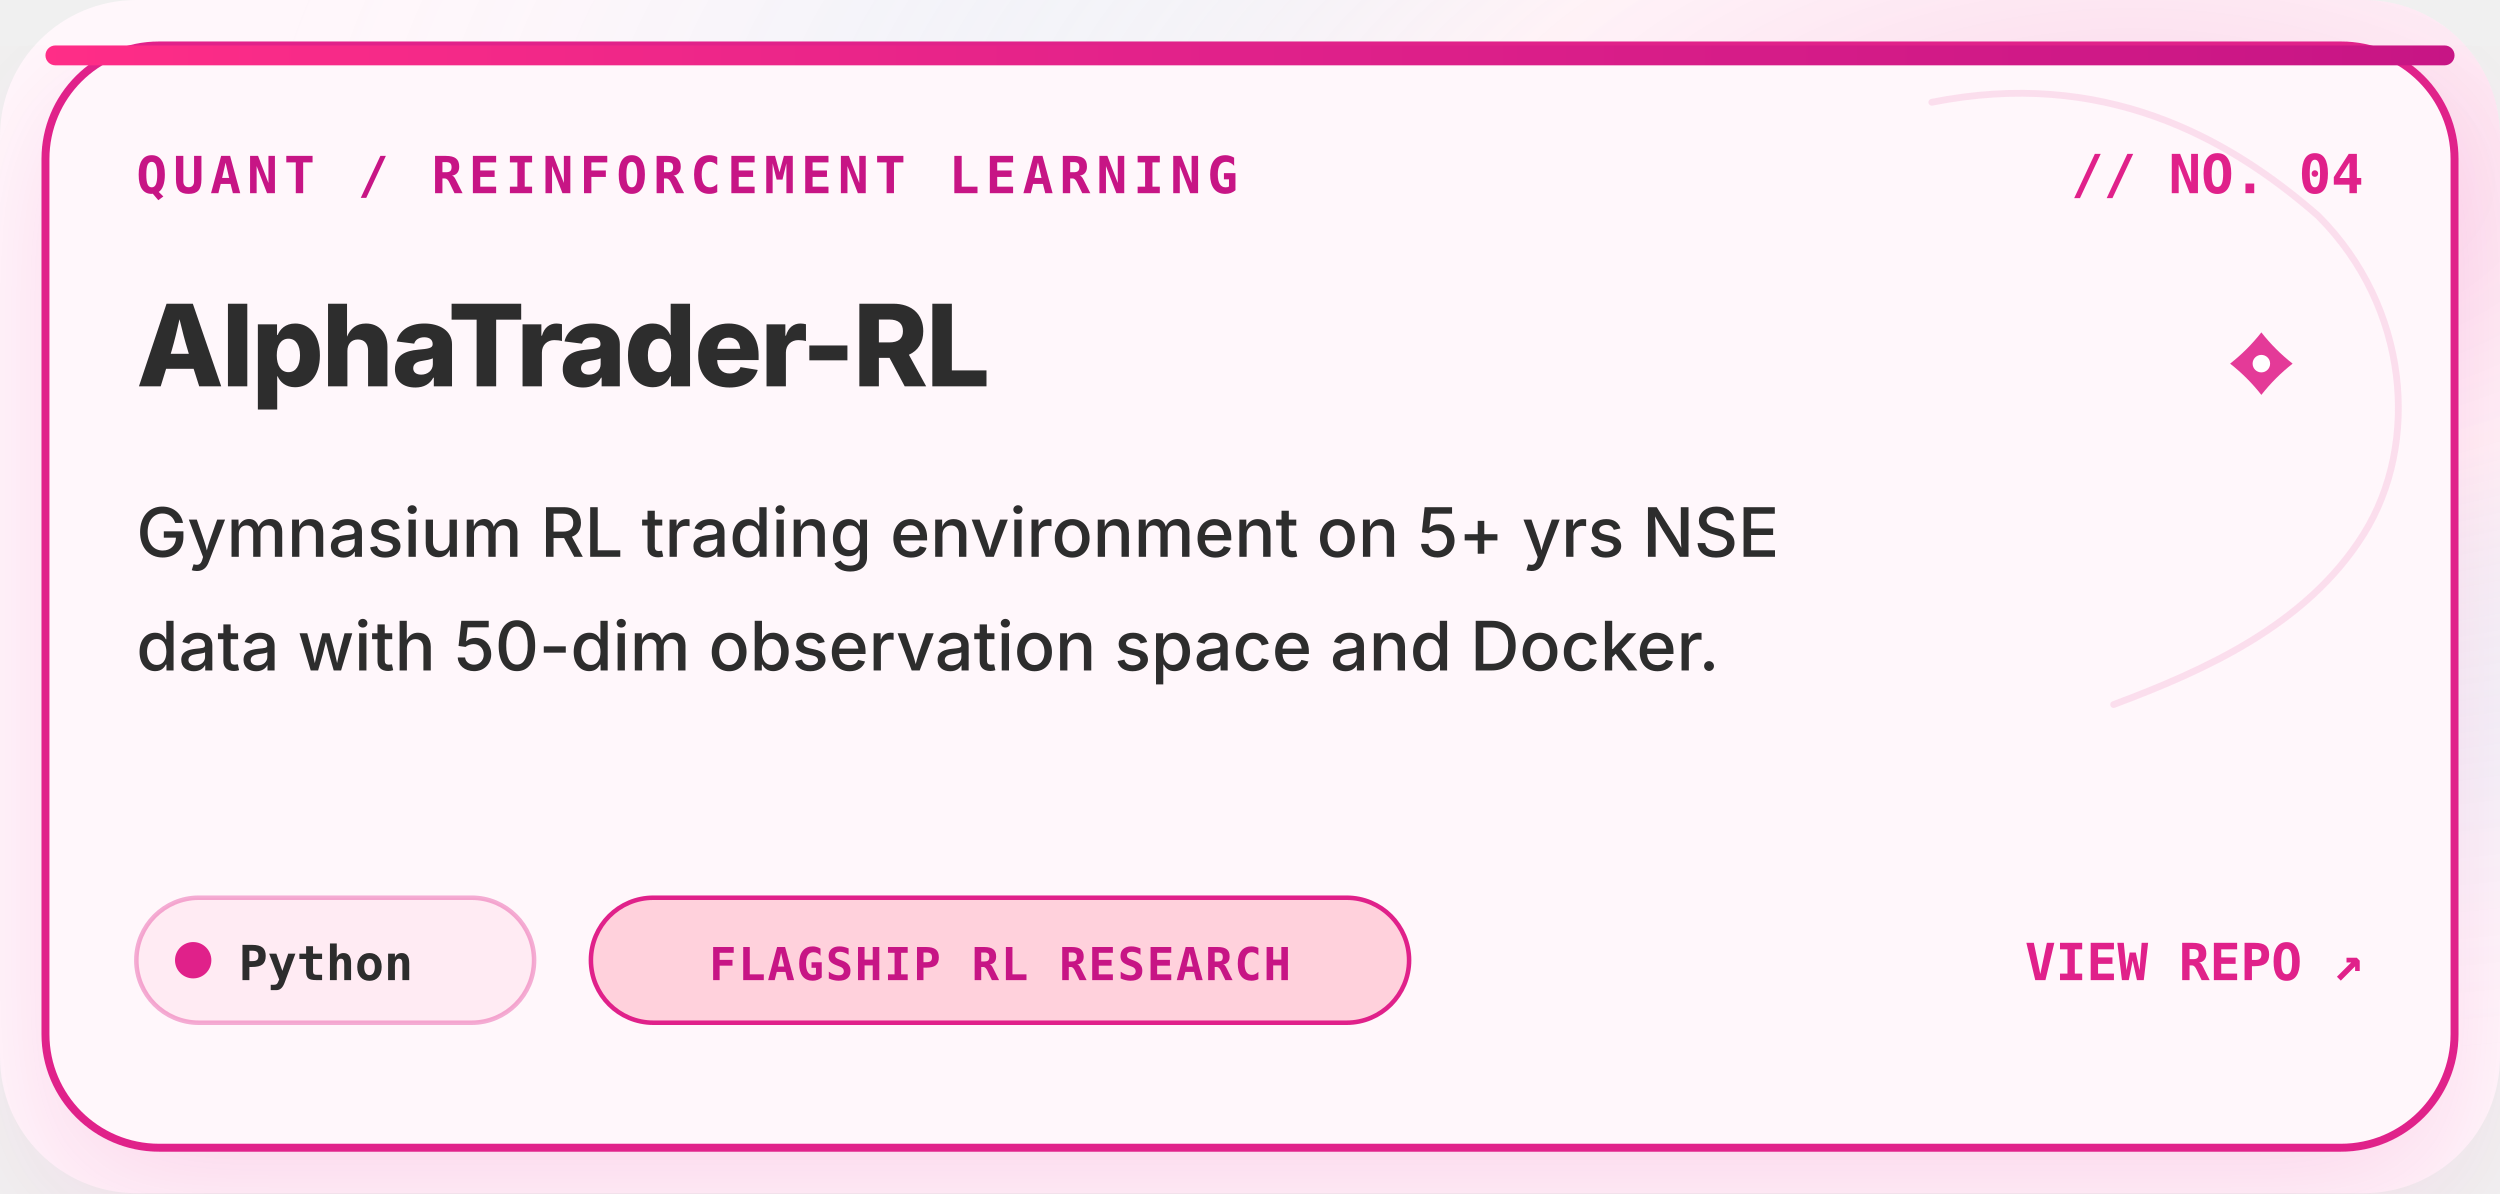
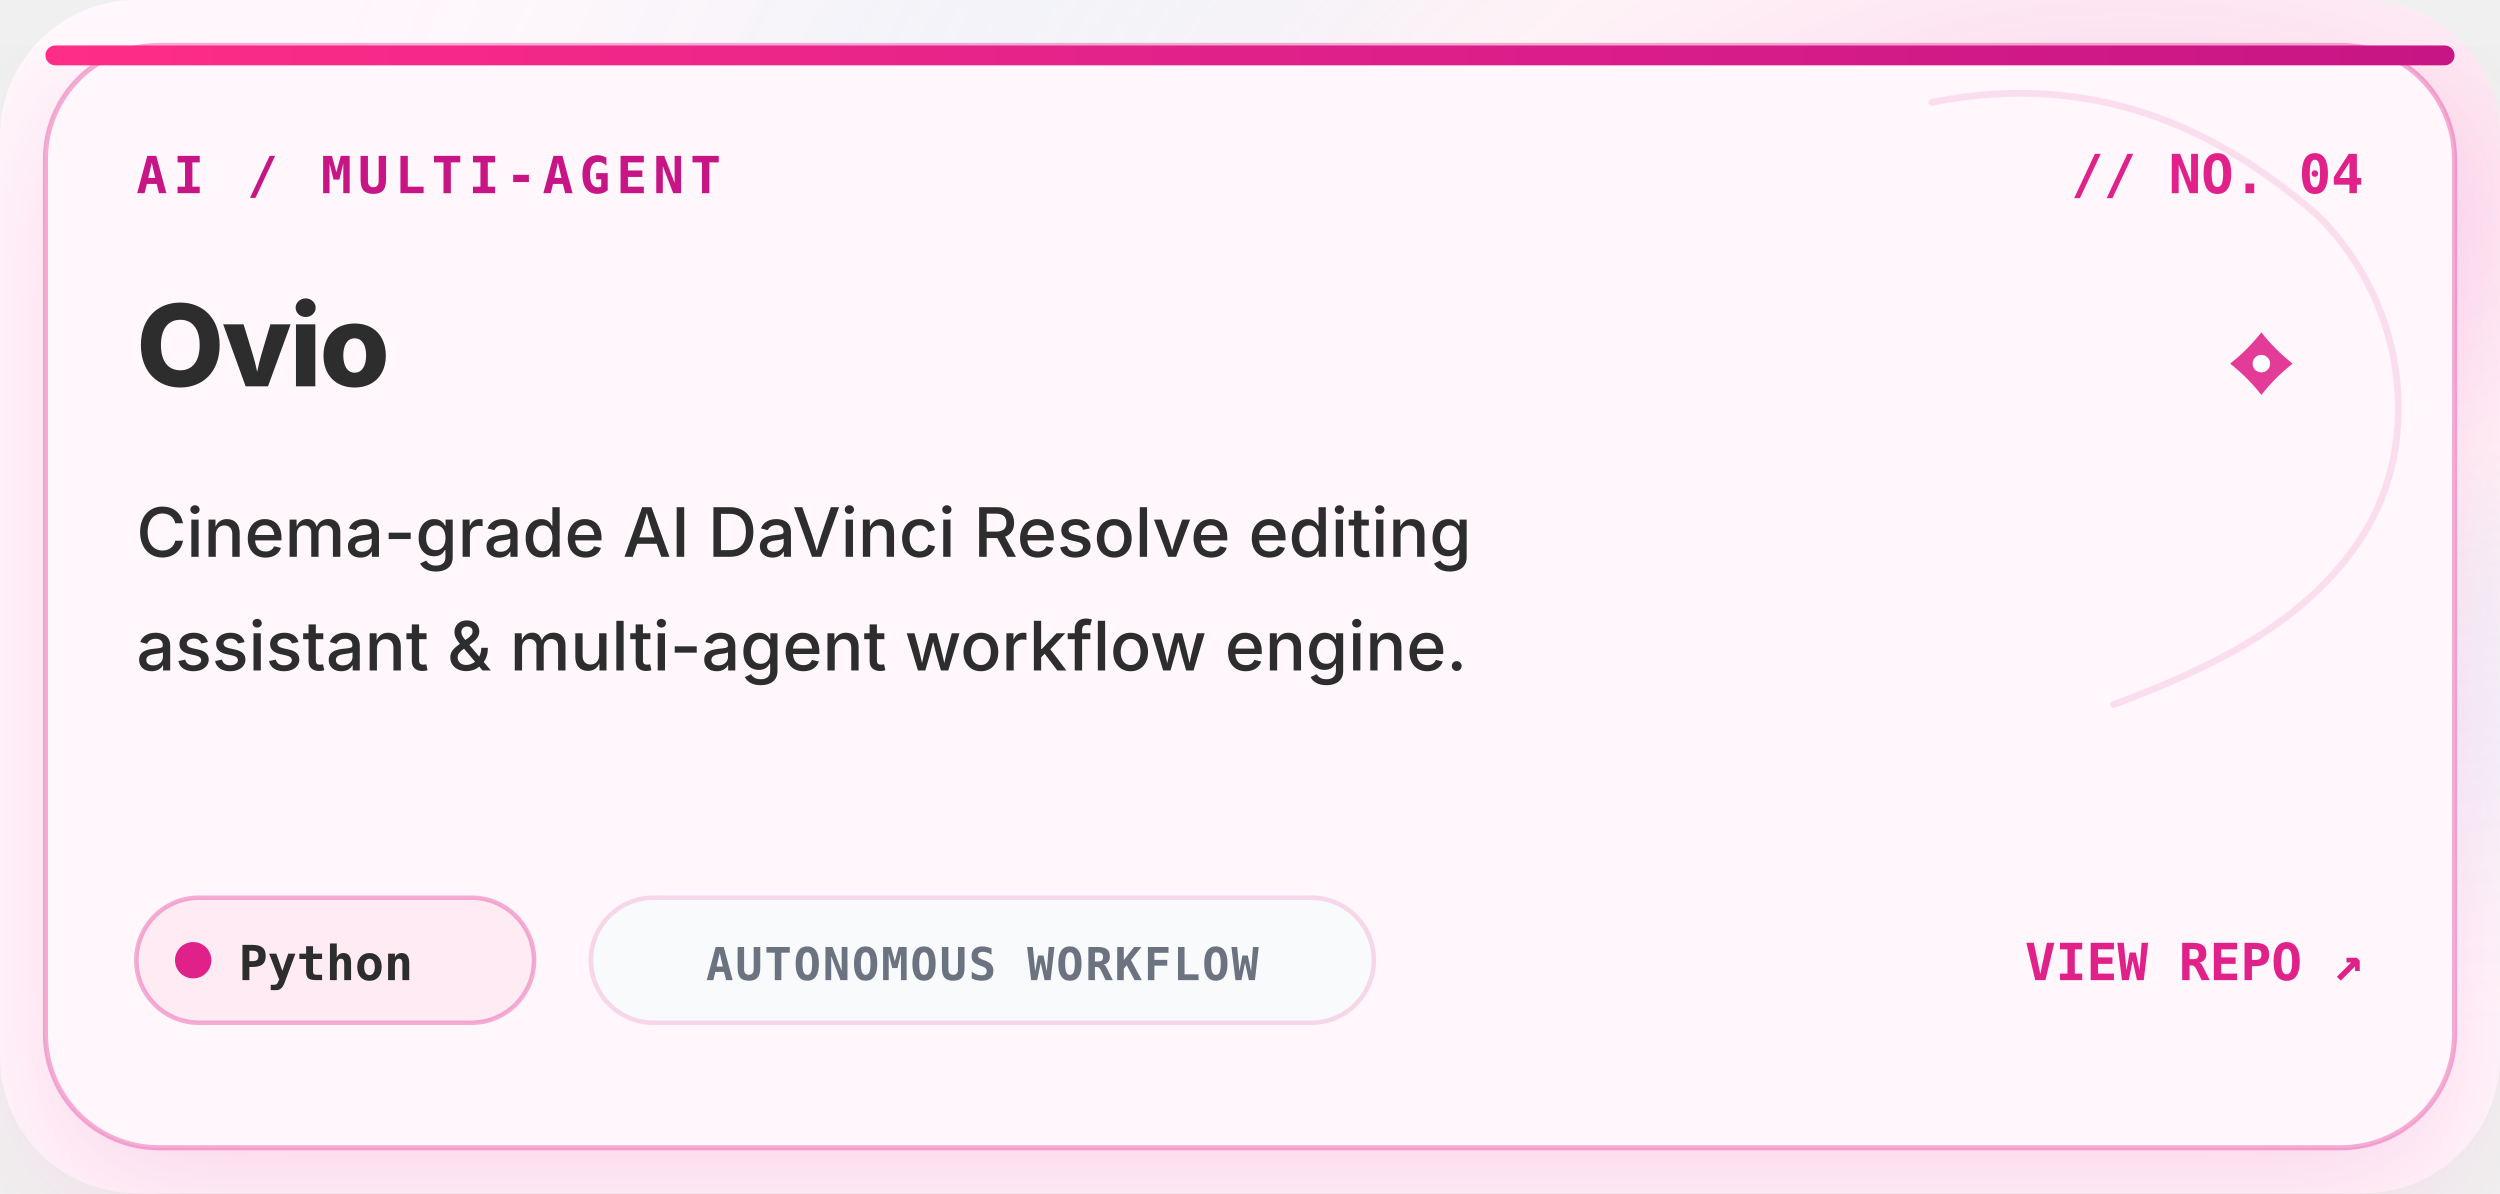
<svg xmlns="http://www.w3.org/2000/svg" viewBox="0 0 440 210" width="100%" height="210" fill="none">
  <defs>
    <style type="text/css">
        .display-title {
          font-family: 'Montserrat', 'Plus Jakarta Sans', 'Inter', -apple-system, BlinkMacSystemFont, 'Segoe UI', Roboto, sans-serif;
          font-weight: 800;
          letter-spacing: -0.02em;
        }
        .editorial-title {
          font-family: 'Cinzel', 'Playfair Display', 'Didot', Georgia, serif;
          font-weight: 700;
          letter-spacing: 0.08em;
        }
        .editorial-script {
          font-family: 'Pacifico', 'Cinzel', 'Playfair Display', 'Brush Script MT', cursive, sans-serif;
          letter-spacing: 0.02em;
        }
        .editorial-sans {
          font-family: 'Poppins', 'Inter', -apple-system, BlinkMacSystemFont, 'Segoe UI', Roboto, sans-serif;
          font-weight: 500;
        }
        .code-mono {
          font-family: 'JetBrains Mono', 'SF Mono', 'Fira Code', Menlo, Consolas, monospace;
        }
        
        /* Subtle Shimmer &amp; Pulse Keyframes */
        @keyframes subtlePulse {
          0%, 100% { opacity: 0.85; }
          50% { opacity: 1; }
        }
        @keyframes glint {
          0%, 100% { transform: scale(0.95); opacity: 0.7; }
          50% { transform: scale(1.08); opacity: 1; }
        }
        
        .pulse-anim {
          animation: subtlePulse 3s ease-in-out infinite;
        }
        .glint-anim {
          animation: glint 3.5s ease-in-out infinite;
          transform-origin: center;
        }
      </style>
    <linearGradient id="pcard_3_barbieGrad" x1="0%" y1="0%" x2="100%" y2="0%">
      <stop offset="0%" stop-color="#FF2D87" />
      <stop offset="50%" stop-color="#E0218A" />
      <stop offset="100%" stop-color="#C71585" />
    </linearGradient>
    <linearGradient id="pcard_3_canvasPinkGrad" x1="0%" y1="0%" x2="100%" y2="100%">
      <stop offset="0%" stop-color="#FFF0F6" />
      <stop offset="50%" stop-color="#FFE4F0" />
      <stop offset="100%" stop-color="#FFD6EA" />
    </linearGradient>
    <linearGradient id="pcard_3_blushGrad" x1="0%" y1="0%" x2="100%" y2="100%">
      <stop offset="0%" stop-color="#FFF5FA" />
      <stop offset="50%" stop-color="#FFEBF3" />
      <stop offset="100%" stop-color="#FFD1DC" />
    </linearGradient>
    <linearGradient id="pcard_3_cyanGrad" x1="0%" y1="0%" x2="100%" y2="0%">
      <stop offset="0%" stop-color="#00B4D8" />
      <stop offset="100%" stop-color="#0077B6" />
    </linearGradient>
    <linearGradient id="pcard_3_cardGlass" x1="0%" y1="0%" x2="0%" y2="100%">
      <stop offset="0%" stop-color="#FFF8FA" stop-opacity="0.98" />
      <stop offset="100%" stop-color="#FFE8F2" stop-opacity="0.96" />
    </linearGradient>
    <linearGradient id="pcard_3_borderGrad" x1="0%" y1="0%" x2="100%" y2="100%">
      <stop offset="0%" stop-color="#E0218A" stop-opacity="0.55" />
      <stop offset="45%" stop-color="#FFD1DC" stop-opacity="0.40" />
      <stop offset="75%" stop-color="#00B4D8" stop-opacity="0.30" />
      <stop offset="100%" stop-color="#C71585" stop-opacity="0.50" />
    </linearGradient>
    <linearGradient id="pcard_3_goldGrad" x1="0%" y1="0%" x2="100%" y2="100%">
      <stop offset="0%" stop-color="#FDE68A" />
      <stop offset="50%" stop-color="#F59E0B" />
      <stop offset="100%" stop-color="#D97706" />
    </linearGradient>
    <radialGradient id="pcard_3_radialAura" cx="85%" cy="15%" r="75%">
      <stop offset="0%" stop-color="#E0218A" stop-opacity="0.18" />
      <stop offset="35%" stop-color="#FFD1DC" stop-opacity="0.12" />
      <stop offset="70%" stop-color="#00B4D8" stop-opacity="0.04" />
      <stop offset="100%" stop-color="#FFF0F6" stop-opacity="0" />
    </radialGradient>
    <filter id="pcard_3_cardShadow" x="-10%" y="-10%" width="120%" height="125%">
      <feDropShadow dx="0" dy="8" stdDeviation="12" flood-color="#E0218A" flood-opacity="0.14" />
    </filter>
    <filter id="pcard_3_pinkGlow" x="-20%" y="-20%" width="140%" height="140%">
      <feGaussianBlur stdDeviation="4" result="blur" />
      <feComposite in="SourceGraphic" in2="blur" operator="over" />
    </filter>
  </defs>
  <rect width="440" height="210" rx="24" fill="#FFF7FB" />
  <rect width="440" height="210" rx="24" fill="url(#pcard_3_radialAura)" />
-   <rect x="8" y="8" width="424" height="194" rx="20" fill="#FFF7FB" stroke="#E0218A" stroke-width="1.4" filter="url(#pcard_3_cardShadow)" />
+   <rect x="8" y="8" width="424" height="194" rx="20" fill="#FFF7FB" stroke="rgba(224, 33, 138, 0.35)" stroke-width="0.9" filter="url(#pcard_3_cardShadow)" />
  <rect x="8" y="8" width="424" height="3.5" rx="1.75" fill="url(#pcard_3_barbieGrad)" />
  <path d="       M 340 18       C 370 12, 392 24, 408 38       C 424 54, 426 78, 416 94       C 406 110, 388 118, 372 124     " fill="none" stroke="#E0218A" stroke-width="1.2" stroke-linecap="round" opacity="0.12" />
  <g transform="translate(24, 34)">
    <text x="0" y="0" class="code-mono" font-size="9" font-weight="700" fill="#C71585" letter-spacing="0.12em">
-         QUANT / REINFORCEMENT LEARNING
+         AI / MULTI-AGENT
      </text>
    <text x="392" y="0" text-anchor="end" class="code-mono" font-size="9.5" font-weight="800" fill="#E0218A">
        // NO. 04
      </text>
  </g>
  <g transform="translate(24, 68)">
    <text x="0" y="0" class="display-title" font-size="20" font-weight="800" fill="#2D2D2D">
-         AlphaTrader-RL
+         Ovio
      </text>
  </g>
  <g transform="translate(24, 98)">
    <text x="0" y="0" class="editorial-sans" font-size="12" fill="#2D2D2D">
-         Gymnasium RL trading environment on 5+ yrs NSE
+         Cinema-grade AI DaVinci Resolve editing
      </text>
    <text x="0" y="20" class="editorial-sans" font-size="12" fill="#2D2D2D">
-         data with 50-dim observation space and Docker.
+         assistant &amp; multi-agent workflow engine.
      </text>
  </g>
  <g transform="translate(24, 172)">
    <rect x="0" y="-14" width="70" height="22" rx="11" fill="#FFEBF3" stroke="rgba(224, 33, 138, 0.35)" stroke-width="0.8" />
    <circle cx="10" cy="-3" r="3.2" fill="#E0218A" />
    <text x="18" y="0.5" class="code-mono" font-size="8.5" font-weight="700" fill="#2D2D2D">
        Python
      </text>
-     <rect x="80" y="-14" width="144" height="22" rx="11" fill="#FFD1DC" stroke="#E0218A" stroke-width="0.8" />
-     <text x="152" y="0.5" text-anchor="middle" class="code-mono" font-size="8" font-weight="700" fill="#C71585" letter-spacing="0.04em">
-         FLAGSHIP RL RESEARCH
+     <rect x="80" y="-14" width="137.8" height="22" rx="11" fill="#F8FAFC" stroke="rgba(224, 33, 138, 0.16)" stroke-width="0.8" />
+     <text x="148.9" y="0.5" text-anchor="middle" class="code-mono" font-size="8" font-weight="700" fill="#6B7280" letter-spacing="0.04em">
+         AUTONOMOUS WORKFLOW
      </text>
    <text x="392" y="0.5" text-anchor="end" class="code-mono" font-size="9" font-weight="800" fill="#E0218A">
        VIEW REPO ↗
      </text>
  </g>
  <g class="glint-anim" style="transform-origin: 398px 64px;">
    <path d="         M 398 58.5         Q 400.42 61.58 403.5 64         Q 400.42 66.42 398 69.5         Q 395.58 66.42 392.5 64         Q 395.58 61.58 398 58.5         Z" fill="#E0218A" opacity="0.88" />
    <circle cx="398" cy="64" r="1.54" fill="#FFFFFF" />
  </g>
</svg>
